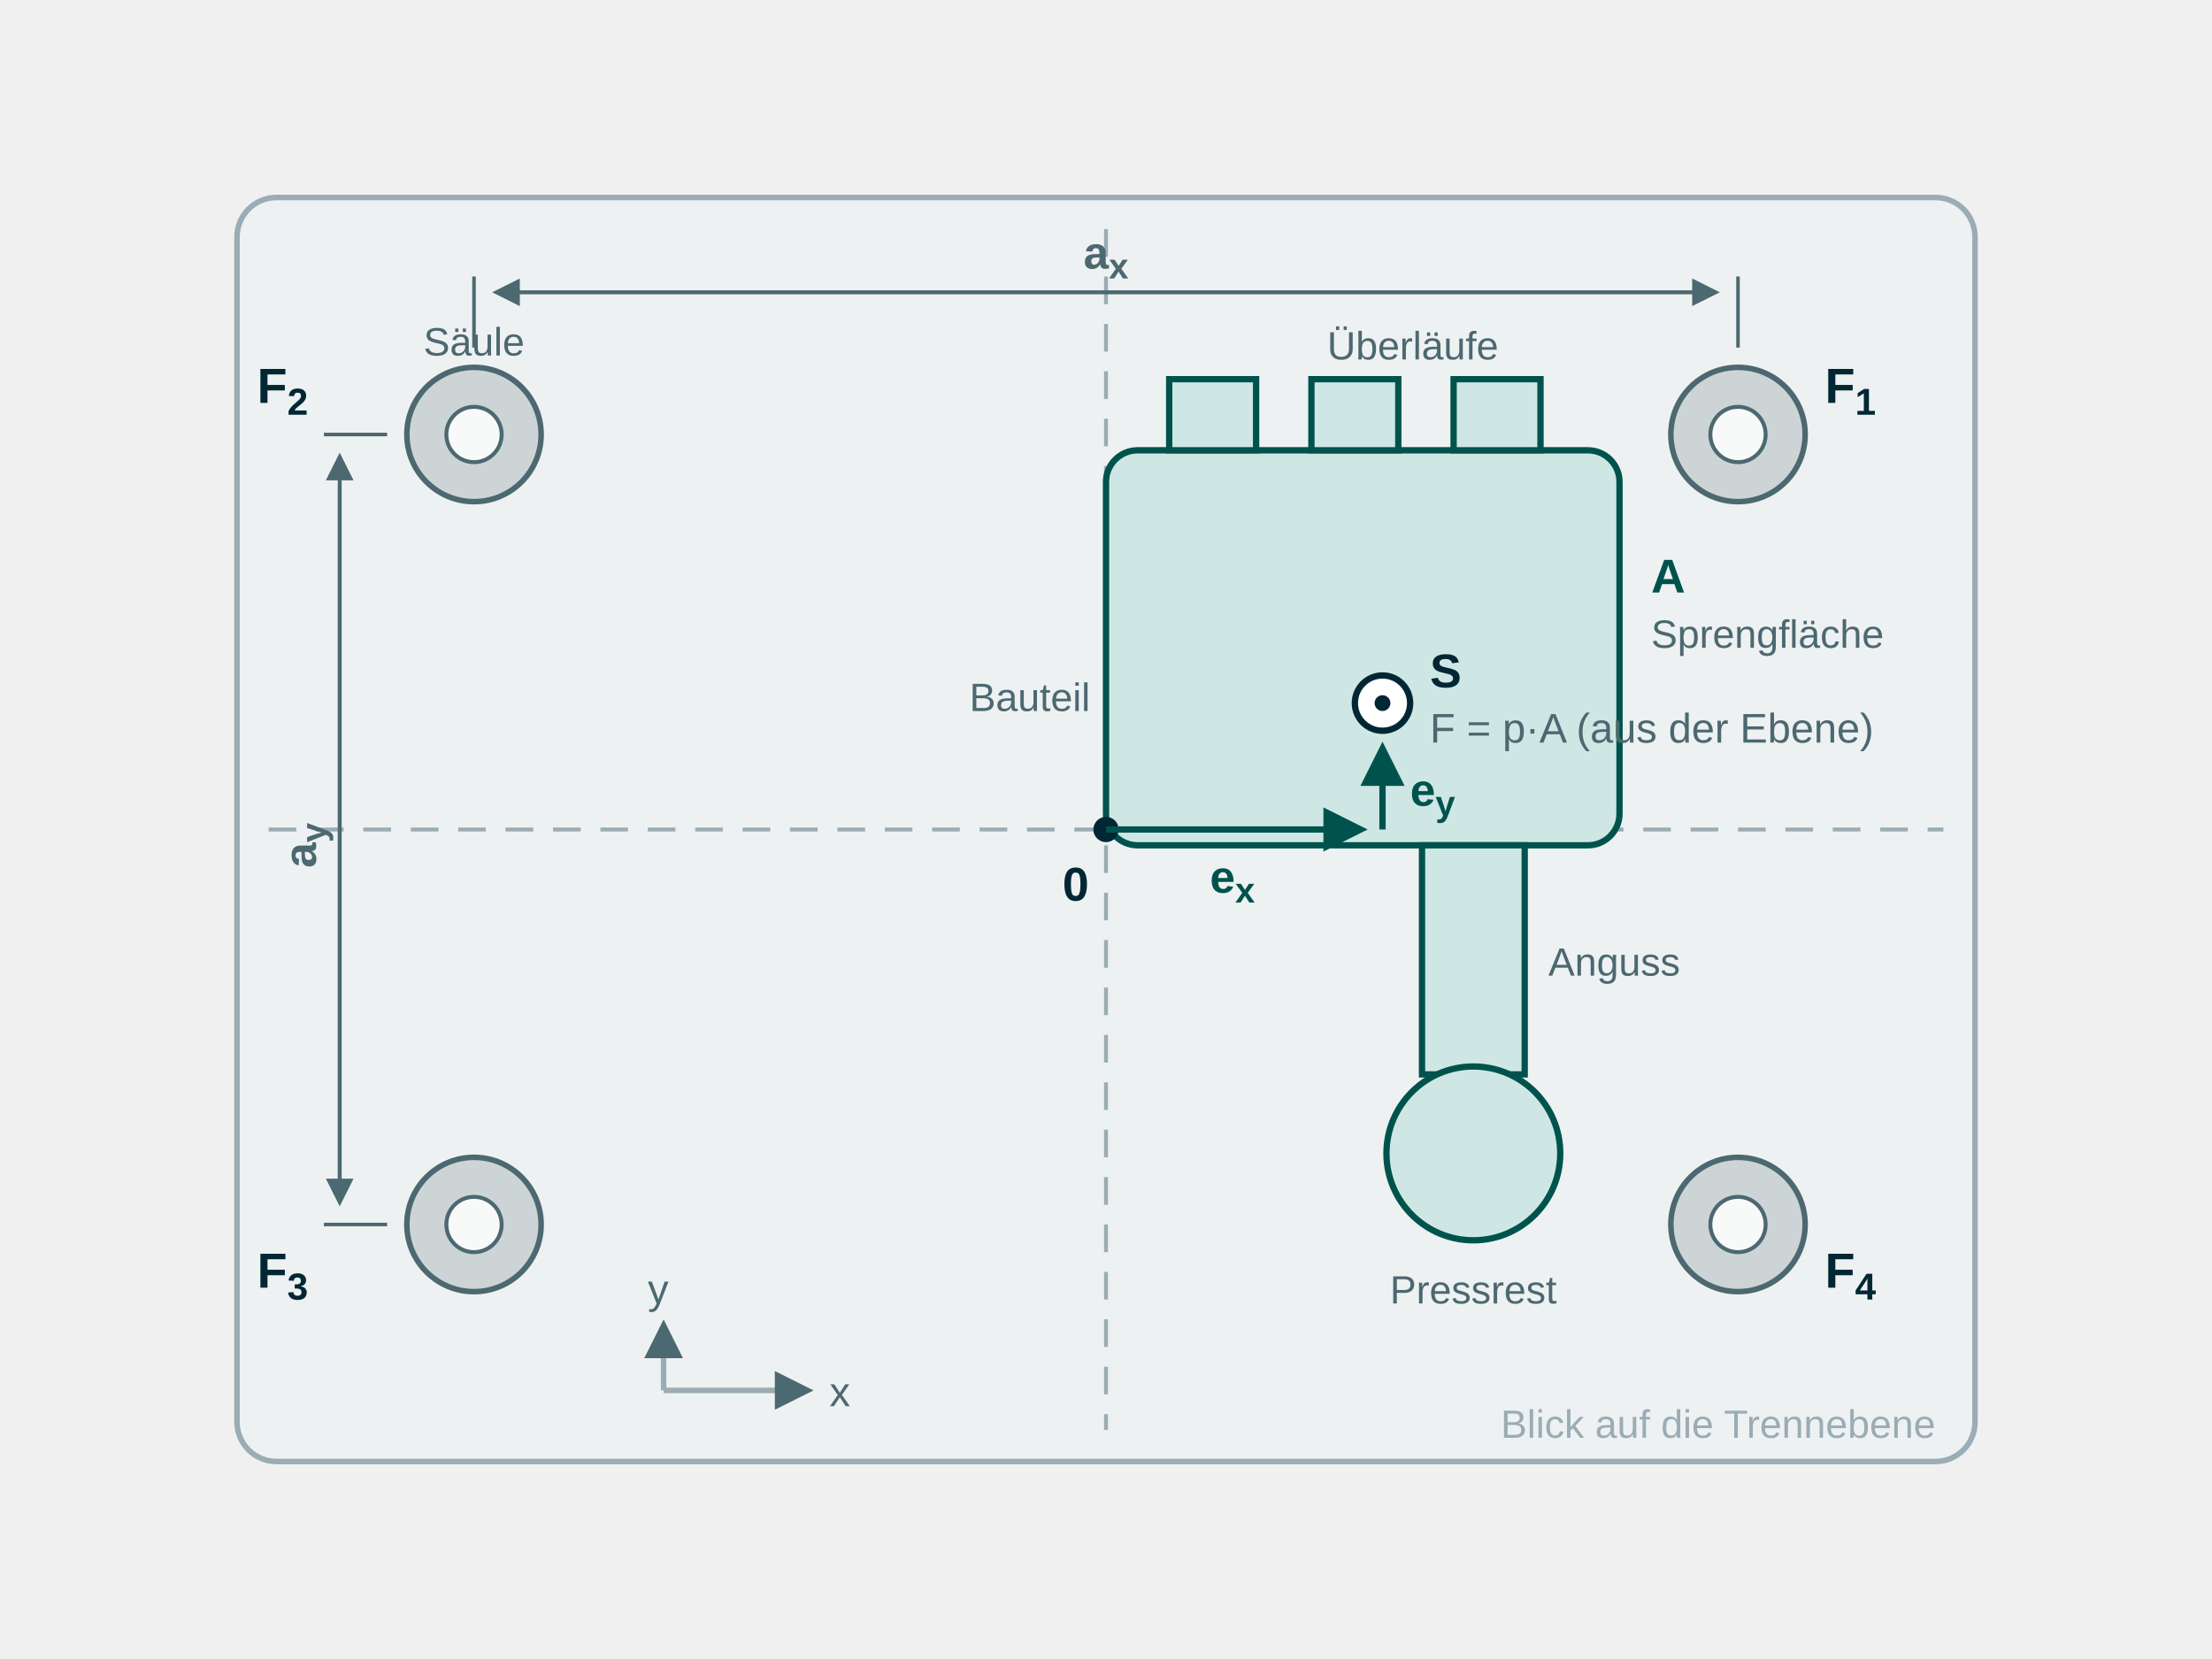
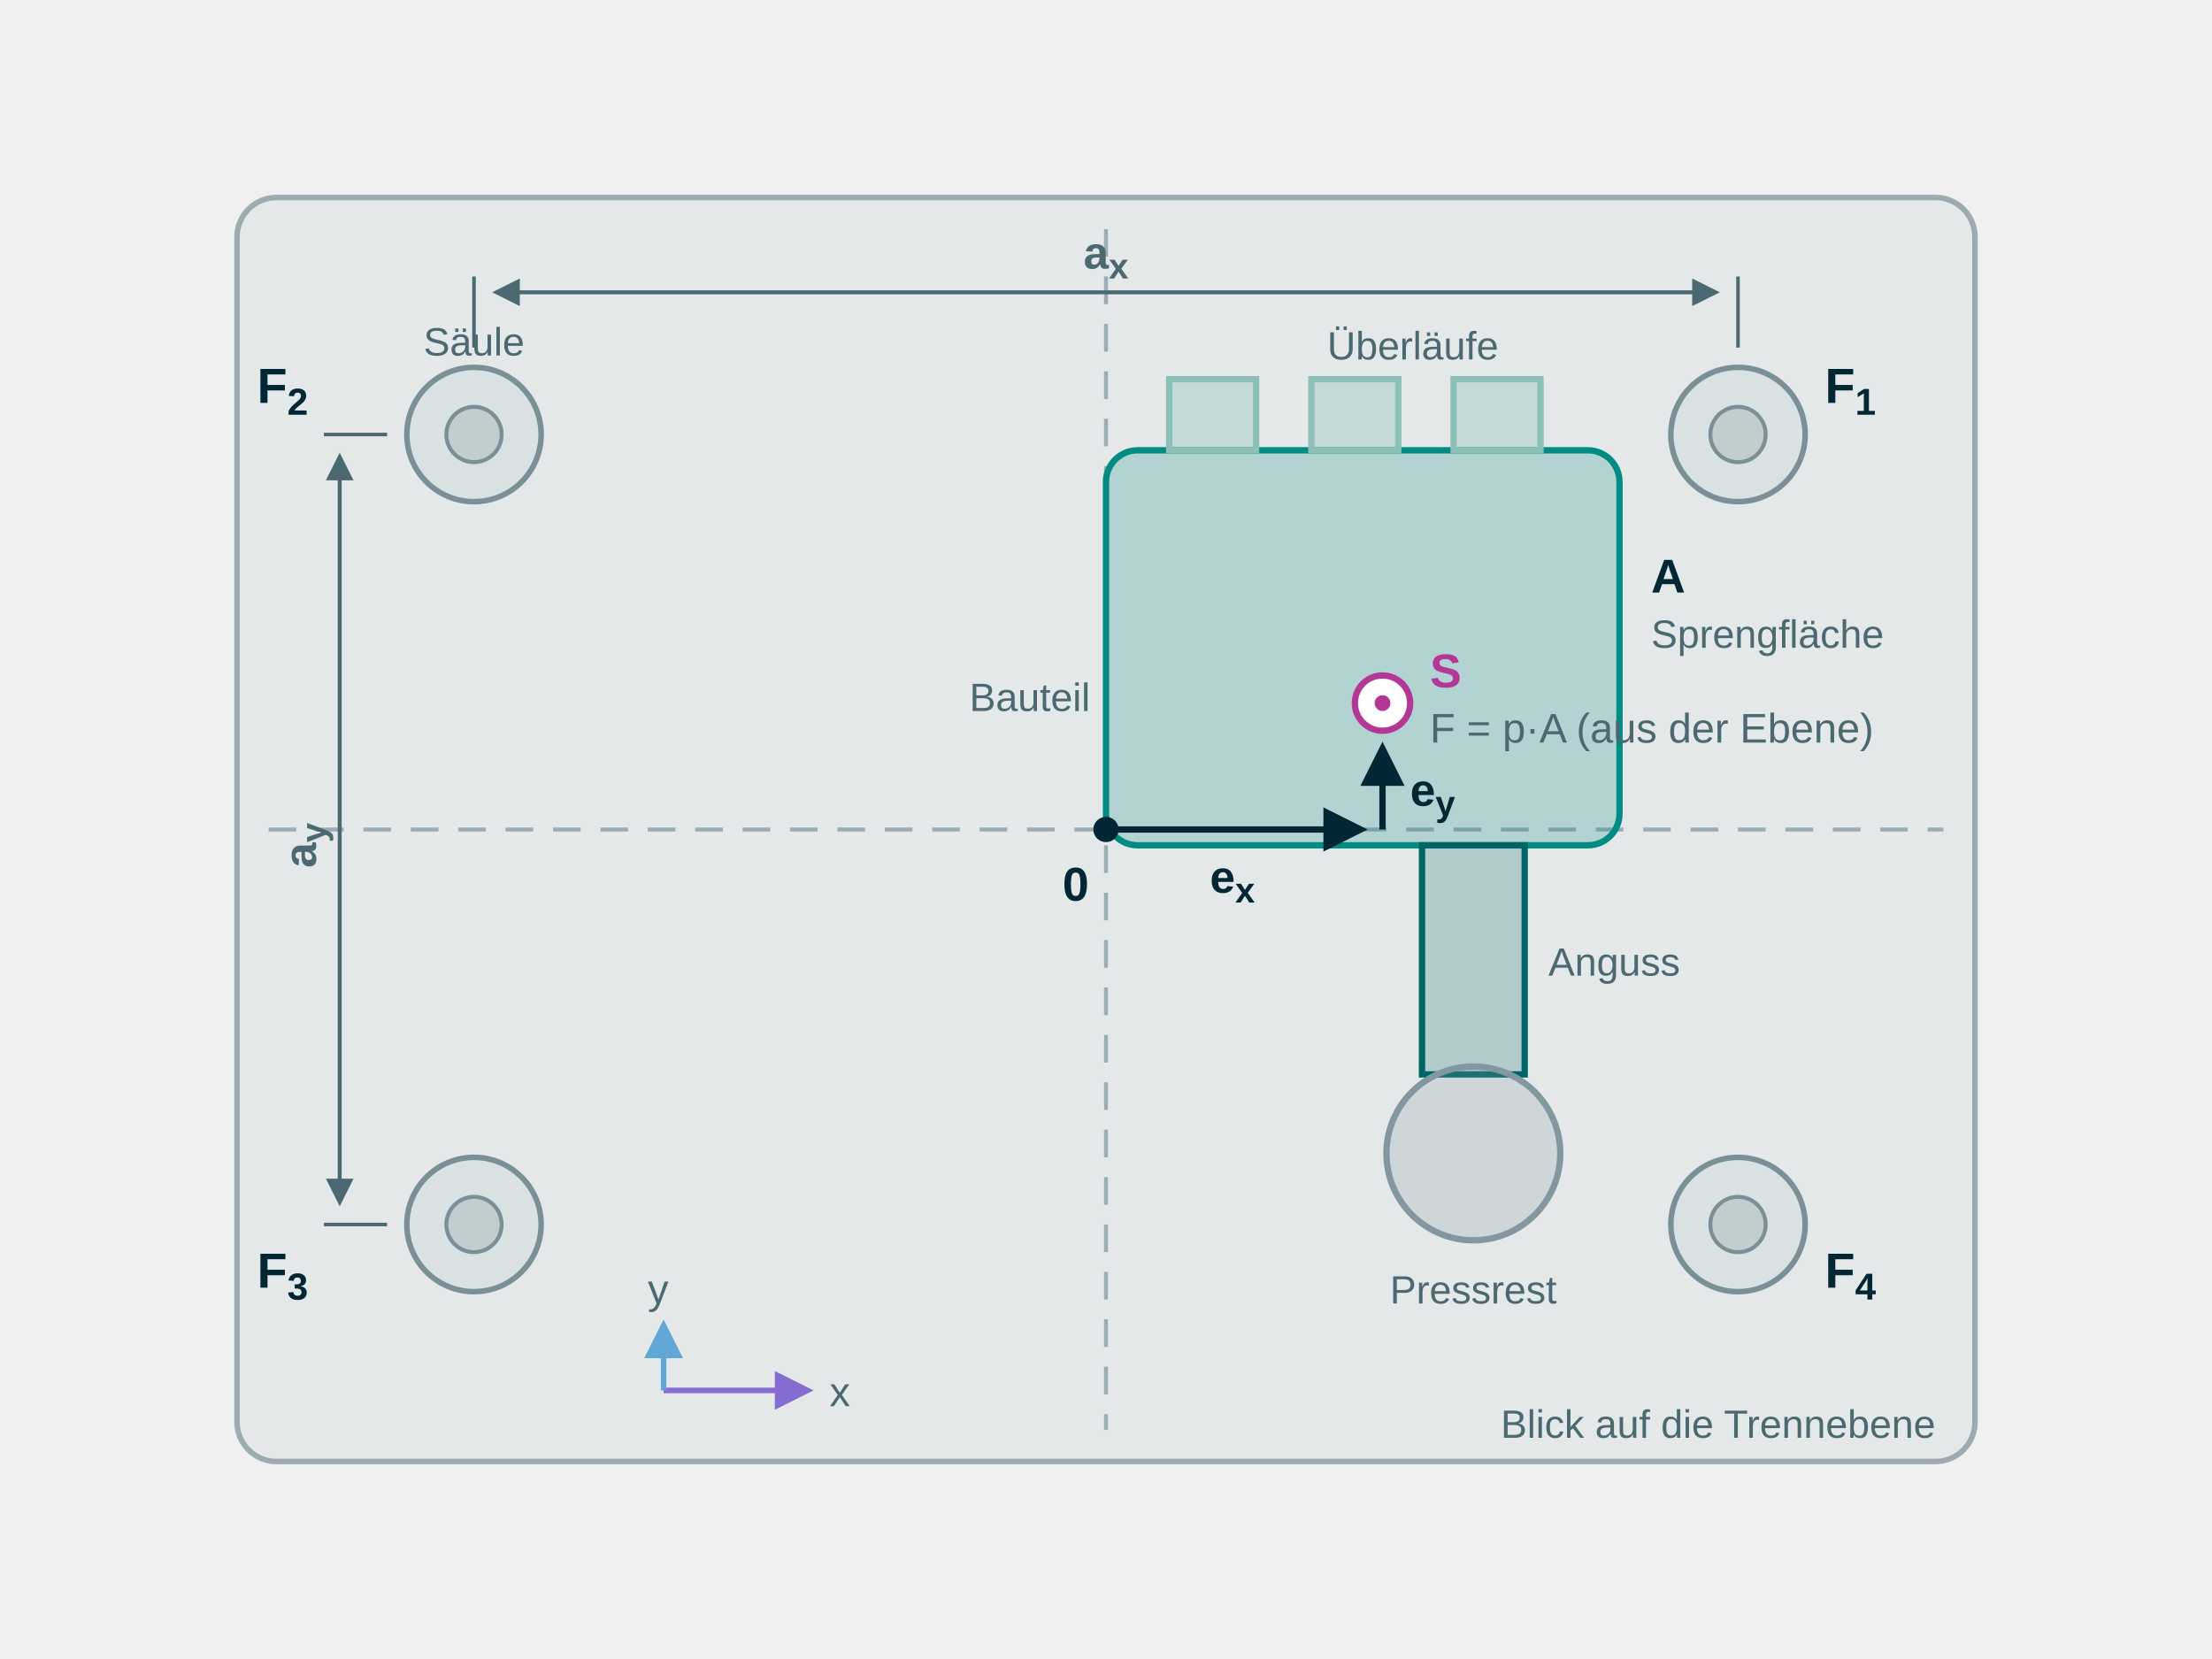
<svg xmlns="http://www.w3.org/2000/svg" viewBox="0 0 560 420" font-family="Arial, Helvetica, sans-serif" role="img" aria-label="Blick auf die Trennebene: Aufspannplatte mit vier Säulen, Sprengfläche aus Bauteil, Anguss, Überläufen und Pressrest mit Schwerpunkt S und Außermittigkeit zu Maschinenmitte 0">
  <defs>
    <marker id="dimA" viewBox="0 0 10 10" refX="8" refY="5" markerWidth="7" markerHeight="7" orient="auto">
-       <path d="M0 0 L10 5 L0 10 Z" fill="#4c6870" />
+       <path d="M0 0 L10 5 L0 10 Z" fill="#4c6870" class="f-muted" />
    </marker>
    <marker id="dimB" viewBox="0 0 10 10" refX="2" refY="5" markerWidth="7" markerHeight="7" orient="auto">
-       <path d="M10 0 L0 5 L10 10 Z" fill="#4c6870" />
+       <path d="M10 0 L0 5 L10 10 Z" fill="#4c6870" class="f-muted" />
    </marker>
    <marker id="dimE" viewBox="0 0 10 10" refX="8" refY="5" markerWidth="7" markerHeight="7" orient="auto">
-       <path d="M0 0 L10 5 L0 10 Z" fill="#00534d" />
+       <path d="M0 0 L10 5 L0 10 Z" fill="#002733" class="f-text" />
+     </marker>
+     <marker id="achseX" viewBox="0 0 10 10" refX="8" refY="5" markerWidth="7" markerHeight="7" orient="auto">
+       <path d="M0 0 L10 5 L0 10 Z" fill="#846cd1" class="f-axis-x" />
+     </marker>
+     <marker id="achseY" viewBox="0 0 10 10" refX="8" refY="5" markerWidth="7" markerHeight="7" orient="auto">
+       <path d="M0 0 L10 5 L0 10 Z" fill="#60a7d6" class="f-axis-y" />
    </marker>
  </defs>
-   <rect x="60" y="50" width="440" height="320" rx="10" fill="#eef1f2" stroke="#9aacb4" stroke-width="1.4" />
-   <line x1="68" y1="210" x2="492" y2="210" stroke="#9aacb4" stroke-width="1" stroke-dasharray="7 5" />
-   <line x1="280" y1="58" x2="280" y2="362" stroke="#9aacb4" stroke-width="1" stroke-dasharray="7 5" />
-   <rect x="280" y="114" width="130" height="100" rx="8" fill="#cfe7e4" stroke="#00534d" stroke-width="1.6" />
-   <rect x="360" y="214" width="26" height="58" fill="#cfe7e4" stroke="#00534d" stroke-width="1.6" />
-   <circle cx="373" cy="292" r="22" fill="#cfe7e4" stroke="#00534d" stroke-width="1.6" />
-   <rect x="296" y="96" width="22" height="18" fill="#cfe7e4" stroke="#00534d" stroke-width="1.6" />
-   <rect x="332" y="96" width="22" height="18" fill="#cfe7e4" stroke="#00534d" stroke-width="1.6" />
-   <rect x="368" y="96" width="22" height="18" fill="#cfe7e4" stroke="#00534d" stroke-width="1.6" />
-   <text x="418" y="150" font-size="12" fill="#00534d" font-weight="700">A</text>
-   <text x="418" y="164" font-size="10" fill="#4c6870">Sprengfläche</text>
-   <text x="336" y="91" font-size="10" fill="#4c6870">Überläufe</text>
-   <text x="276" y="180" font-size="10" fill="#4c6870" text-anchor="end">Bauteil</text>
-   <text x="392" y="247" font-size="10" fill="#4c6870">Anguss</text>
-   <text x="373" y="330" font-size="10" fill="#4c6870" text-anchor="middle">Pressrest</text>
-   <g fill="#ccd4d6" stroke="#4c6870" stroke-width="1.4">
+   <rect x="60" y="50" width="440" height="320" rx="10" fill="#dae1e2" fill-opacity="0.5" stroke="#7b9096" stroke-opacity="0.7" stroke-width="1.4" class="f-steel s-steel-dark" />
+   <line x1="68" y1="210" x2="492" y2="210" stroke="#9aacb4" stroke-width="1" stroke-dasharray="7 5" class="s-muted-light" />
+   <line x1="280" y1="58" x2="280" y2="362" stroke="#9aacb4" stroke-width="1" stroke-dasharray="7 5" class="s-muted-light" />
+   <rect x="280" y="114" width="130" height="100" rx="8" fill="#008c82" fill-opacity="0.22" stroke="#008c82" stroke-width="1.6" class="f-melt s-melt" />
+   <rect x="360" y="214" width="26" height="58" fill="#006665" fill-opacity="0.22" stroke="#006665" stroke-width="1.6" class="f-runner s-runner" />
+   <circle cx="373" cy="292" r="22" fill="#82979f" fill-opacity="0.22" stroke="#82979f" stroke-width="1.6" class="f-biscuit s-biscuit" />
+   <rect x="296" y="96" width="22" height="18" fill="#8bbfb8" fill-opacity="0.35" stroke="#8bbfb8" stroke-width="1.6" class="f-overflow s-overflow" />
+   <rect x="332" y="96" width="22" height="18" fill="#8bbfb8" fill-opacity="0.35" stroke="#8bbfb8" stroke-width="1.6" class="f-overflow s-overflow" />
+   <rect x="368" y="96" width="22" height="18" fill="#8bbfb8" fill-opacity="0.35" stroke="#8bbfb8" stroke-width="1.6" class="f-overflow s-overflow" />
+   <text x="418" y="150" font-size="12" fill="#002733" class="f-text" font-weight="700">A</text>
+   <text x="418" y="164" font-size="10" fill="#4c6870" class="f-muted">Sprengfläche</text>
+   <text x="336" y="91" font-size="10" fill="#4c6870" class="f-muted">Überläufe</text>
+   <text x="276" y="180" font-size="10" fill="#4c6870" class="f-muted" text-anchor="end">Bauteil</text>
+   <text x="392" y="247" font-size="10" fill="#4c6870" class="f-muted">Anguss</text>
+   <text x="373" y="330" font-size="10" fill="#4c6870" class="f-muted" text-anchor="middle">Pressrest</text>
+   <g fill="#dae1e2" stroke="#7b9096" stroke-width="1.4" class="f-steel s-steel-dark">
    <circle cx="120" cy="110" r="17" />
    <circle cx="440" cy="110" r="17" />
    <circle cx="120" cy="310" r="17" />
    <circle cx="440" cy="310" r="17" />
  </g>
-   <g fill="#f8fafa" stroke="#4c6870" stroke-width="1">
+   <g fill="#7b9096" fill-opacity="0.25" stroke="#7b9096" stroke-width="1" class="f-steel-dark s-steel-dark">
    <circle cx="120" cy="110" r="7" />
    <circle cx="440" cy="110" r="7" />
    <circle cx="120" cy="310" r="7" />
    <circle cx="440" cy="310" r="7" />
  </g>
-   <g font-size="12.5" font-weight="700" fill="#002733">
+   <g font-size="12.5" font-weight="700" fill="#002733" class="f-text">
    <text x="462" y="102">F<tspan dy="3" font-size="9.5">1</tspan>
    </text>
    <text x="78" y="102" text-anchor="end">F<tspan dy="3" font-size="9.5">2</tspan>
    </text>
    <text x="78" y="326" text-anchor="end">F<tspan dy="3" font-size="9.5">3</tspan>
    </text>
    <text x="462" y="326">F<tspan dy="3" font-size="9.5">4</tspan>
    </text>
  </g>
-   <text x="120" y="90" font-size="10" fill="#4c6870" text-anchor="middle">Säule</text>
-   <circle cx="280" cy="210" r="3.2" fill="#002733" />
-   <text x="269" y="228" font-size="12" font-weight="700" fill="#002733">0</text>
-   <circle cx="350" cy="178" r="7" fill="#ffffff" stroke="#002733" stroke-width="1.6" />
-   <circle cx="350" cy="178" r="2" fill="#002733" />
-   <text x="362" y="174" font-size="12" font-weight="700" fill="#002733">S</text>
-   <text x="362" y="188" font-size="10.5" fill="#4c6870">F = p·A (aus der Ebene)</text>
-   <line x1="280" y1="210" x2="344" y2="210" stroke="#00534d" stroke-width="1.6" marker-end="url(#dimE)" />
-   <text x="312" y="226" font-size="11.5" font-weight="700" fill="#00534d" text-anchor="middle">e<tspan dy="2.5" font-size="9">x</tspan>
+   <text x="120" y="90" font-size="10" fill="#4c6870" class="f-muted" text-anchor="middle">Säule</text>
+   <circle cx="280" cy="210" r="3.2" fill="#002733" class="f-text" />
+   <text x="269" y="228" font-size="12" font-weight="700" fill="#002733" class="f-text">0</text>
+   <circle cx="350" cy="178" r="7" fill="#ffffff" stroke="#b23797" stroke-width="1.6" class="f-surface s-mark" />
+   <circle cx="350" cy="178" r="2" fill="#b23797" class="f-mark" />
+   <text x="362" y="174" font-size="12" font-weight="700" fill="#b23797" class="f-mark">S</text>
+   <text x="362" y="188" font-size="10.5" fill="#4c6870" class="f-muted">F = p·A (aus der Ebene)</text>
+   <line x1="280" y1="210" x2="344" y2="210" stroke="#002733" stroke-width="1.6" class="s-text" marker-end="url(#dimE)" />
+   <text x="312" y="226" font-size="11.5" font-weight="700" fill="#002733" class="f-text" text-anchor="middle">e<tspan dy="2.5" font-size="9">x</tspan>
  </text>
-   <line x1="350" y1="210" x2="350" y2="190" stroke="#00534d" stroke-width="1.6" marker-end="url(#dimE)" />
-   <text x="357" y="204" font-size="11.5" font-weight="700" fill="#00534d">e<tspan dy="2.5" font-size="9">y</tspan>
+   <line x1="350" y1="210" x2="350" y2="190" stroke="#002733" stroke-width="1.6" class="s-text" marker-end="url(#dimE)" />
+   <text x="357" y="204" font-size="11.5" font-weight="700" fill="#002733" class="f-text">e<tspan dy="2.5" font-size="9">y</tspan>
  </text>
-   <line x1="120" y1="88" x2="120" y2="70" stroke="#4c6870" stroke-width="0.9" />
-   <line x1="440" y1="88" x2="440" y2="70" stroke="#4c6870" stroke-width="0.9" />
-   <line x1="126" y1="74" x2="434" y2="74" stroke="#4c6870" stroke-width="1" marker-start="url(#dimB)" marker-end="url(#dimA)" />
-   <text x="280" y="68" font-size="11.5" font-weight="700" fill="#4c6870" text-anchor="middle">a<tspan dy="2.5" font-size="9">x</tspan>
+   <line x1="120" y1="88" x2="120" y2="70" stroke="#4c6870" stroke-width="0.9" class="s-muted" />
+   <line x1="440" y1="88" x2="440" y2="70" stroke="#4c6870" stroke-width="0.9" class="s-muted" />
+   <line x1="126" y1="74" x2="434" y2="74" stroke="#4c6870" stroke-width="1" class="s-muted" marker-start="url(#dimB)" marker-end="url(#dimA)" />
+   <text x="280" y="68" font-size="11.5" font-weight="700" fill="#4c6870" class="f-muted" text-anchor="middle">a<tspan dy="2.5" font-size="9">x</tspan>
  </text>
-   <line x1="98" y1="110" x2="82" y2="110" stroke="#4c6870" stroke-width="0.9" />
-   <line x1="98" y1="310" x2="82" y2="310" stroke="#4c6870" stroke-width="0.9" />
-   <line x1="86" y1="116" x2="86" y2="304" stroke="#4c6870" stroke-width="1" marker-start="url(#dimB)" marker-end="url(#dimA)" />
-   <text x="80" y="214" font-size="11.5" font-weight="700" fill="#4c6870" text-anchor="middle" transform="rotate(-90 80 214)">a<tspan dy="2.5" font-size="9">y</tspan>
+   <line x1="98" y1="110" x2="82" y2="110" stroke="#4c6870" stroke-width="0.9" class="s-muted" />
+   <line x1="98" y1="310" x2="82" y2="310" stroke="#4c6870" stroke-width="0.9" class="s-muted" />
+   <line x1="86" y1="116" x2="86" y2="304" stroke="#4c6870" stroke-width="1" class="s-muted" marker-start="url(#dimB)" marker-end="url(#dimA)" />
+   <text x="80" y="214" font-size="11.5" font-weight="700" fill="#4c6870" class="f-muted" text-anchor="middle" transform="rotate(-90 80 214)">a<tspan dy="2.5" font-size="9">y</tspan>
  </text>
-   <line x1="168" y1="352" x2="204" y2="352" stroke="#9aacb4" stroke-width="1.4" marker-end="url(#dimA)" />
-   <text x="210" y="356" font-size="10.5" fill="#4c6870">x</text>
-   <line x1="168" y1="352" x2="168" y2="336" stroke="#9aacb4" stroke-width="1.4" marker-end="url(#dimA)" />
-   <text x="164" y="330" font-size="10.5" fill="#4c6870">y</text>
-   <text x="490" y="364" font-size="10" fill="#9aacb4" text-anchor="end">Blick auf die Trennebene</text>
+   <line x1="168" y1="352" x2="204" y2="352" stroke="#846cd1" stroke-width="1.4" class="s-axis-x" marker-end="url(#achseX)" />
+   <text x="210" y="356" font-size="10.5" fill="#4c6870" class="f-muted">x</text>
+   <line x1="168" y1="352" x2="168" y2="336" stroke="#60a7d6" stroke-width="1.4" class="s-axis-y" marker-end="url(#achseY)" />
+   <text x="164" y="330" font-size="10.5" fill="#4c6870" class="f-muted">y</text>
+   <text x="490" y="364" font-size="10" fill="#4c6870" class="f-muted" text-anchor="end">Blick auf die Trennebene</text>
</svg>
